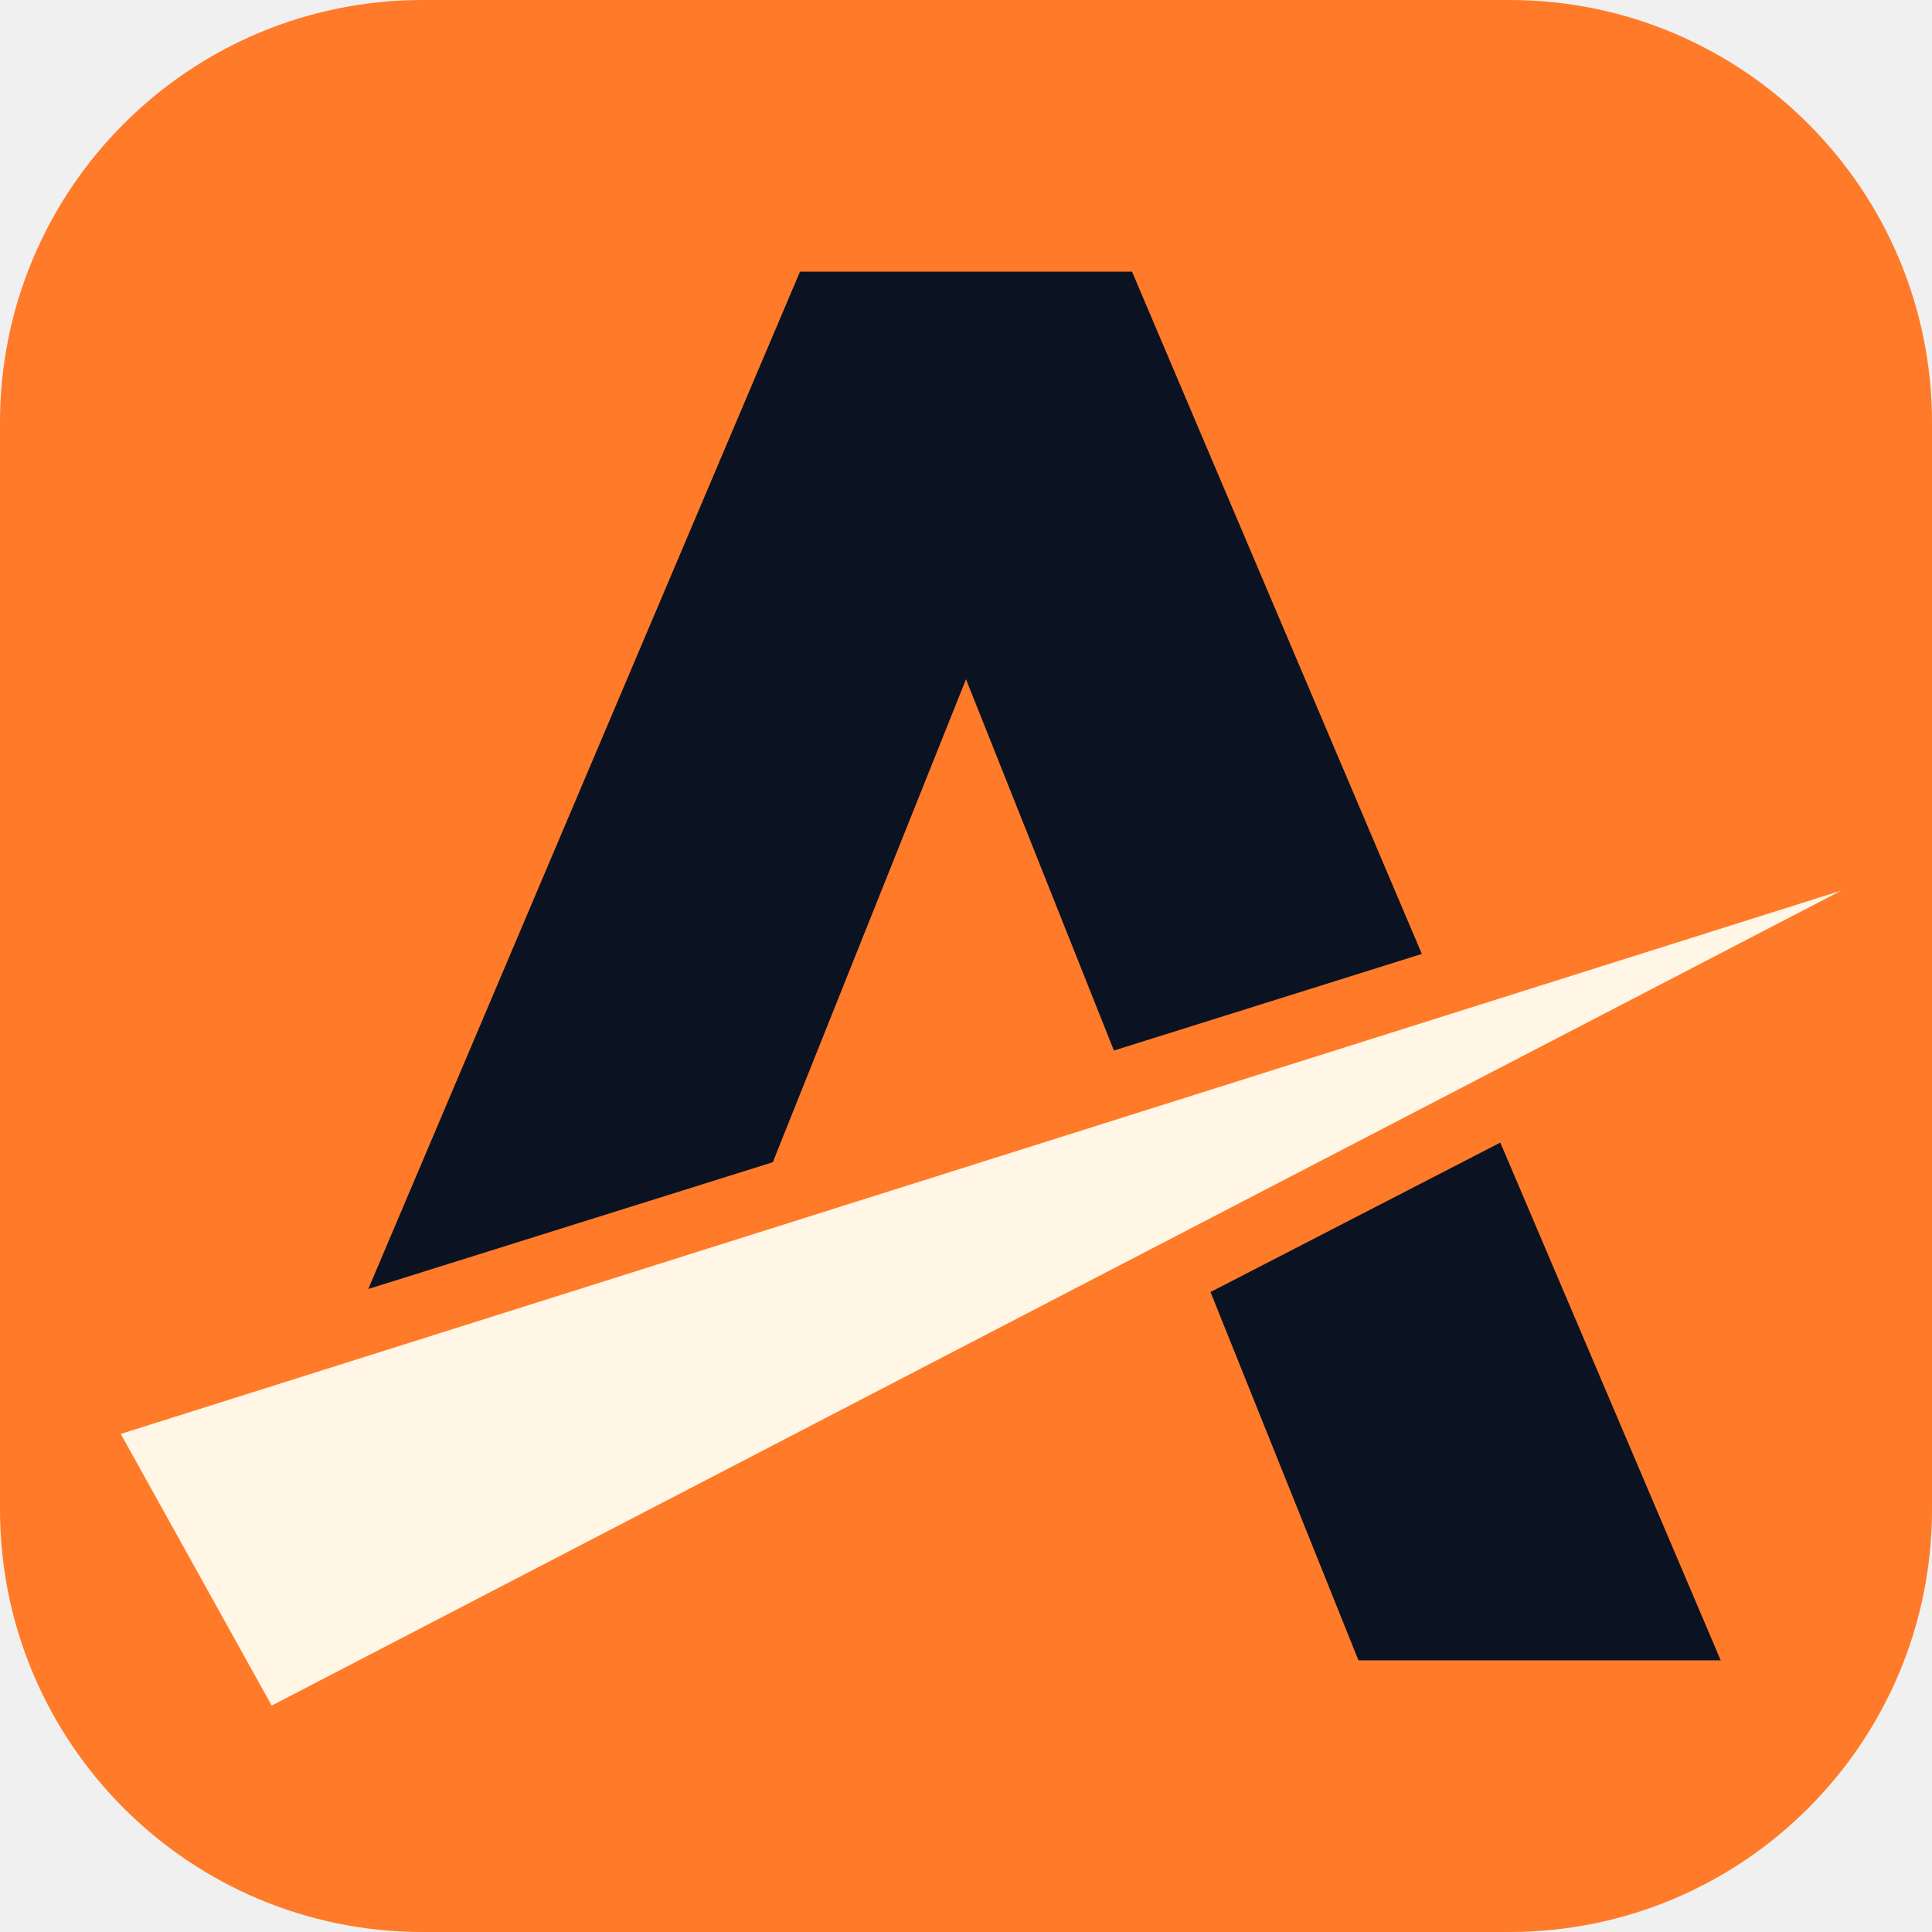
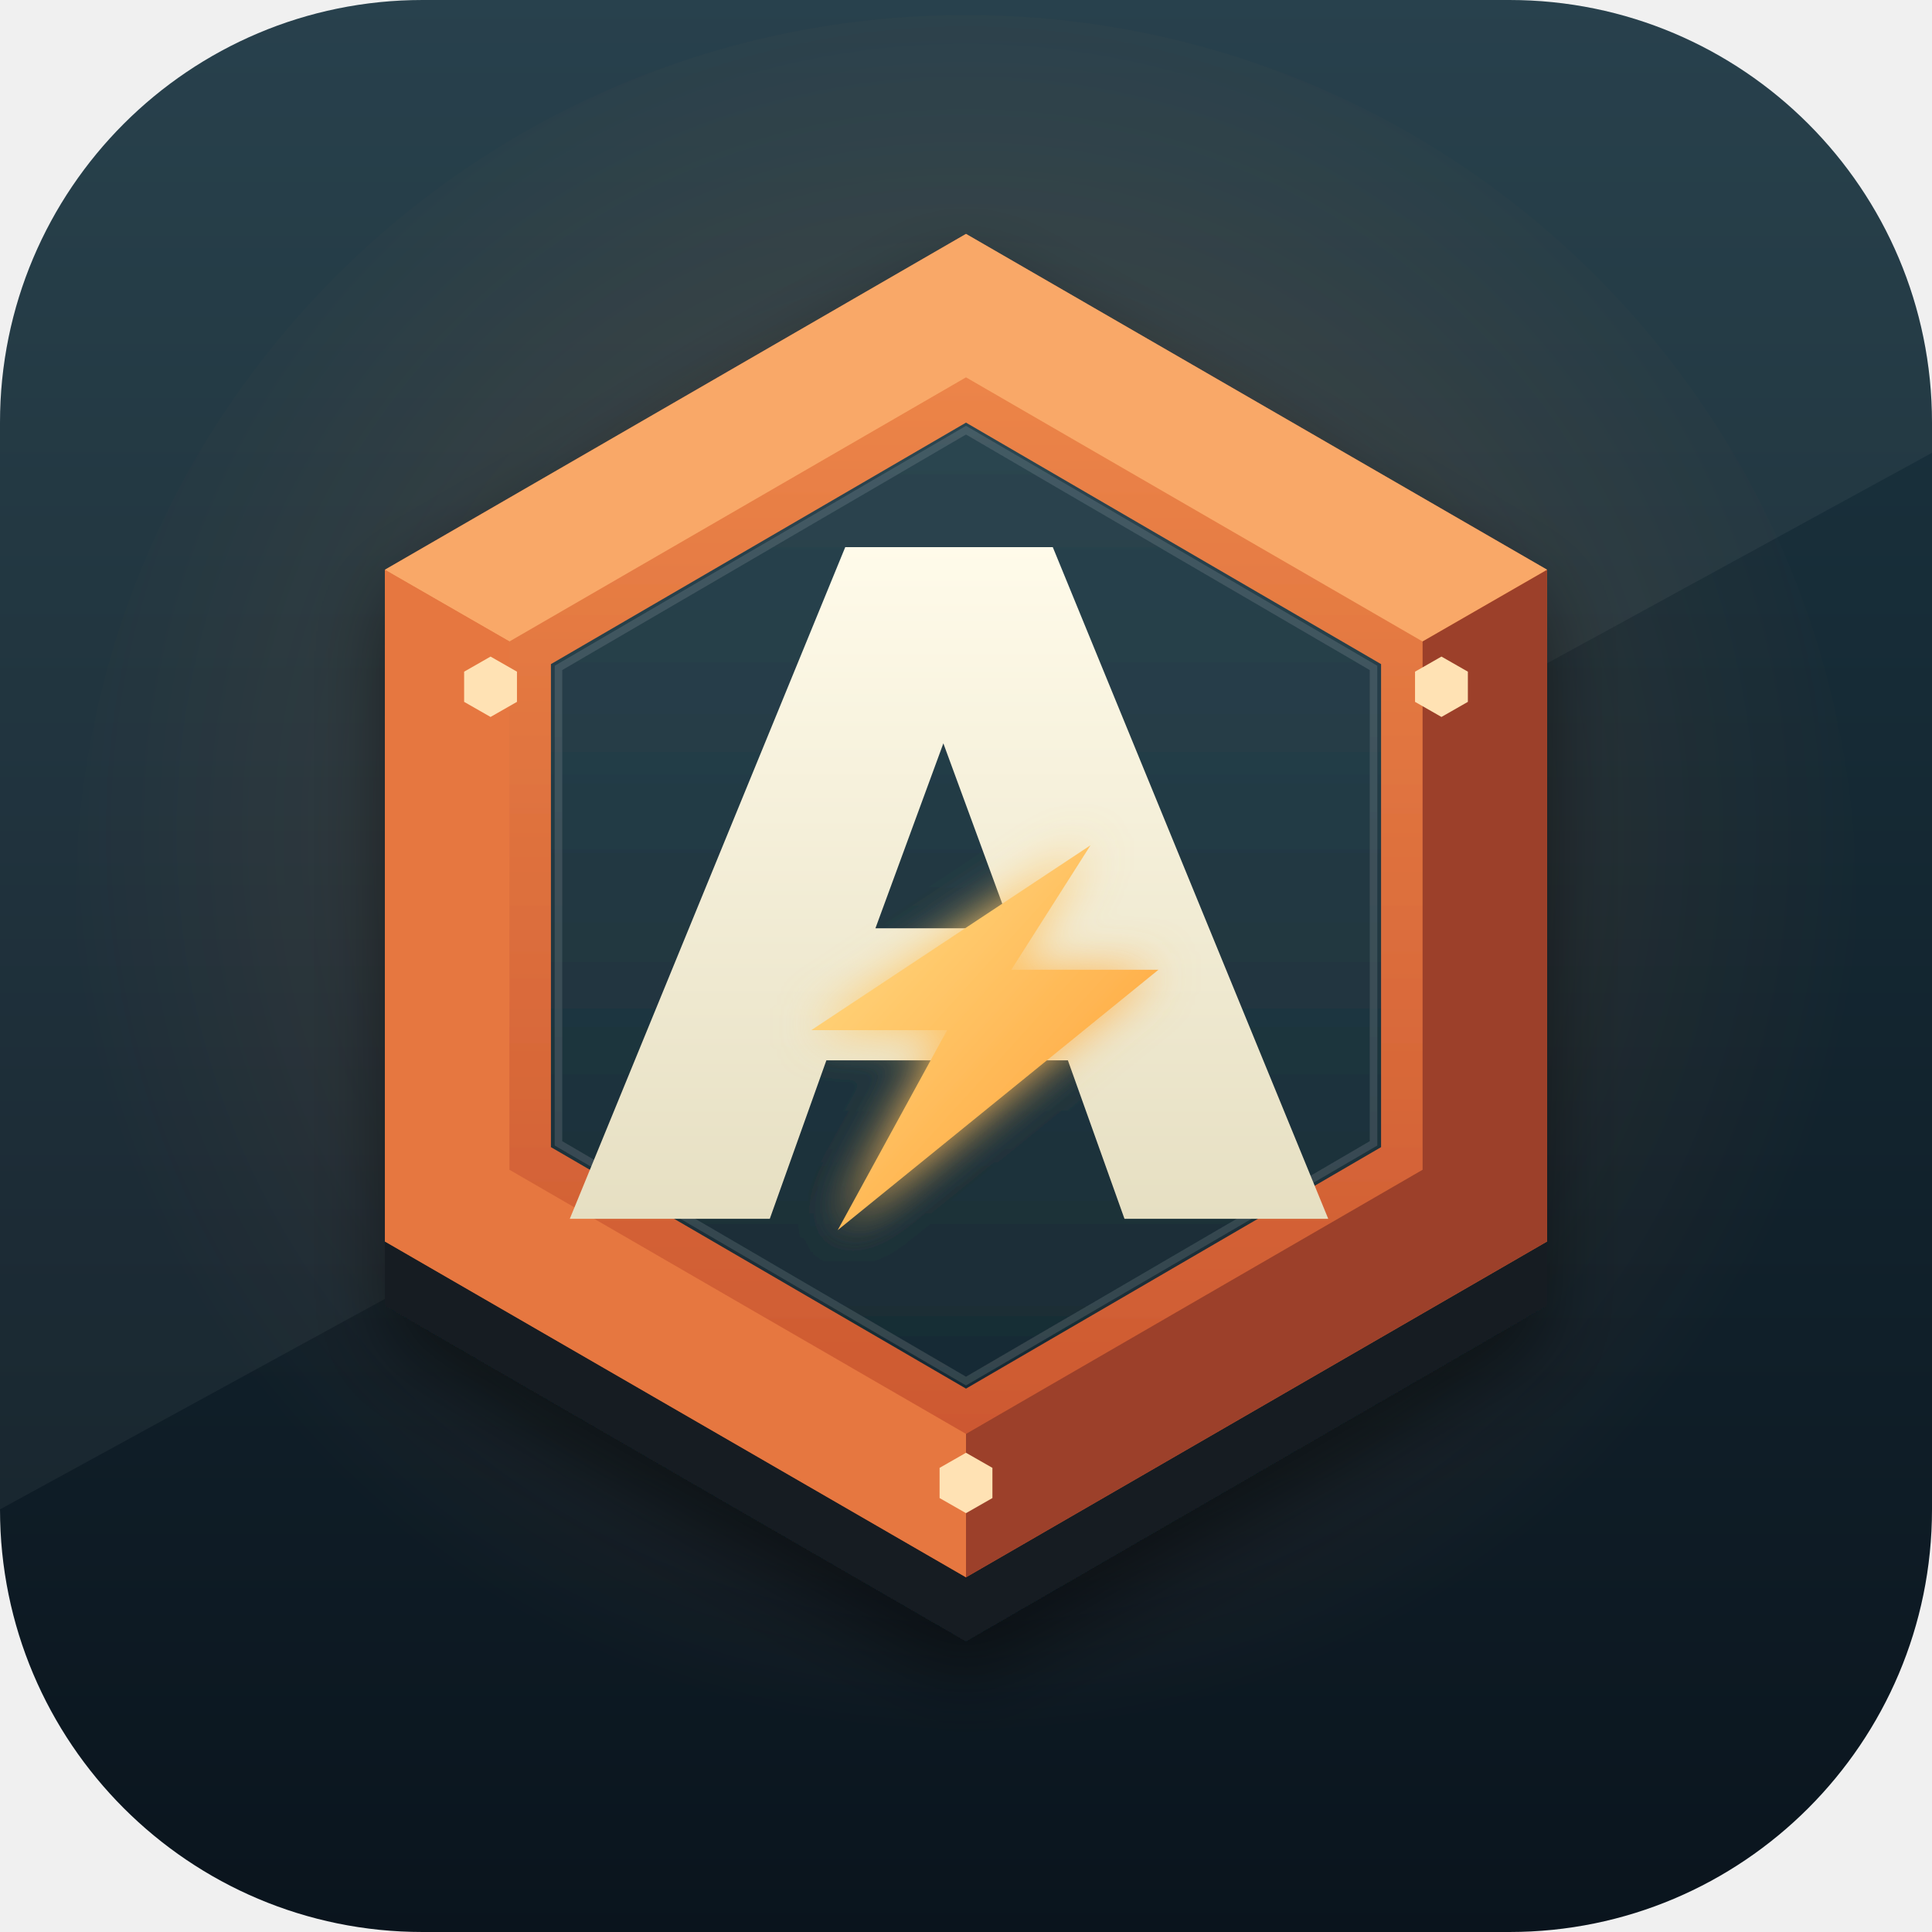
- <svg xmlns="http://www.w3.org/2000/svg" viewBox="0 0 64 64" role="img" aria-labelledby="t d">
-   <rect width="64" height="64" rx="14" fill="#ff7a29" />
-   <path fill="#0b1322" d="M26.5 9h11l9.6 22.600-10.200 3.200L32 22.500l-6.400 16-13.400 4.200zM49.700 37.850 57 55H45l-4.900-12.200z" />
-   <path fill="#fff6e6" d="M4 47.500 61 29.500 9 56.500z" />
+ <svg xmlns="http://www.w3.org/2000/svg" viewBox="0 0 512 512" role="img" aria-labelledby="title desc">
+   <defs>
+     <linearGradient id="bg" x1="0" y1="0" x2="0" y2="1">
+       <stop offset="0" stop-color="#1d3844" />
+       <stop offset="1" stop-color="#0a141d" />
+     </linearGradient>
+     <radialGradient id="halo" cx=".5" cy=".46" r=".5">
+       <stop offset="0" stop-color="#ff8a3d" stop-opacity=".42" />
+       <stop offset=".6" stop-color="#ff8a3d" stop-opacity=".08" />
+       <stop offset="1" stop-color="#ff8a3d" stop-opacity="0" />
+     </radialGradient>
+     <linearGradient id="face" x1="0" y1="0" x2="0" y2="1">
+       <stop offset="0" stop-color="#f08a4b" />
+       <stop offset="1" stop-color="#c9532e" />
+     </linearGradient>
+     <linearGradient id="inner" x1="0" y1="0" x2="0" y2="1">
+       <stop offset="0" stop-color="#2b4550" />
+       <stop offset="1" stop-color="#182b34" />
+     </linearGradient>
+     <linearGradient id="ivory" x1="0" y1="0" x2="0" y2="1">
+       <stop offset="0" stop-color="#fffbea" />
+       <stop offset="1" stop-color="#e6dfc2" />
+     </linearGradient>
+     <linearGradient id="bolt" x1="0" y1="0" x2="1" y2="1">
+       <stop offset="0" stop-color="#ffe08a" />
+       <stop offset="1" stop-color="#ff9a2e" />
+     </linearGradient>
+     <filter id="glow" x="-30%" y="-30%" width="160%" height="160%">
+       <feGaussianBlur stdDeviation="6" result="b" />
+       <feMerge>
+         <feMergeNode in="b" />
+         <feMergeNode in="SourceGraphic" />
+       </feMerge>
+     </filter>
+     <filter id="drop" x="-20%" y="-20%" width="140%" height="150%">
+       <feDropShadow dx="0" dy="10" stdDeviation="10" flood-color="#000" flood-opacity=".45" />
+     </filter>
+   </defs>
+   <rect width="512" height="512" rx="112" fill="url(#bg)" />
+   <path fill="#ffffff" fill-opacity=".05" d="M112 0h288a112 112 0 0 1 112 112v8L0 400V112A112 112 0 0 1 112 0z" />
+   <circle cx="256" cy="240" r="236" fill="url(#halo)" />
+   <g filter="url(#drop)">
+     <path fill="#121e24" d="m256 74 154 88v184l-154 89-154-89V162z" />
+     <path fill="url(#face)" d="m256 62 154 89v178l-154 89-154-89V151z" />
+     <path fill="#f9a868" d="m256 62 154 89-33 19-121-70-121 70-33-19z" />
+     <path fill="#9c4129" d="m256 418 154-89V151l-33 19v140l-121 70z" />
+     <path fill="#e67740" d="m102 151 33 19v140l121 70v38l-154-89z" />
+     <path fill="url(#inner)" d="m256 112 110 64v128l-110 64-110-64V176z" />
+     <path fill="none" stroke="#ffffff" stroke-opacity=".12" stroke-width="2" d="m256 114 108 63v126l-108 63-108-63V177z" />
+     <path fill="url(#ivory)" fill-rule="evenodd" d="m224 145-73 178h53l15-42h64l15 42h54l-73-178zm26 52 18 49h-36z" />
+     <path fill="url(#bolt)" filter="url(#glow)" d="m289 224-74 49h36l-29 53 85-69h-39z" />
+     <g fill="#ffe2b4">
+       <path d="m123 178 7-4 7 4v8l-7 4-7-4zM375 178l7-4 7 4v8l-7 4-7-4zM249 389l7-4 7 4v8l-7 4-7-4z" />
+     </g>
+   </g>
</svg>
